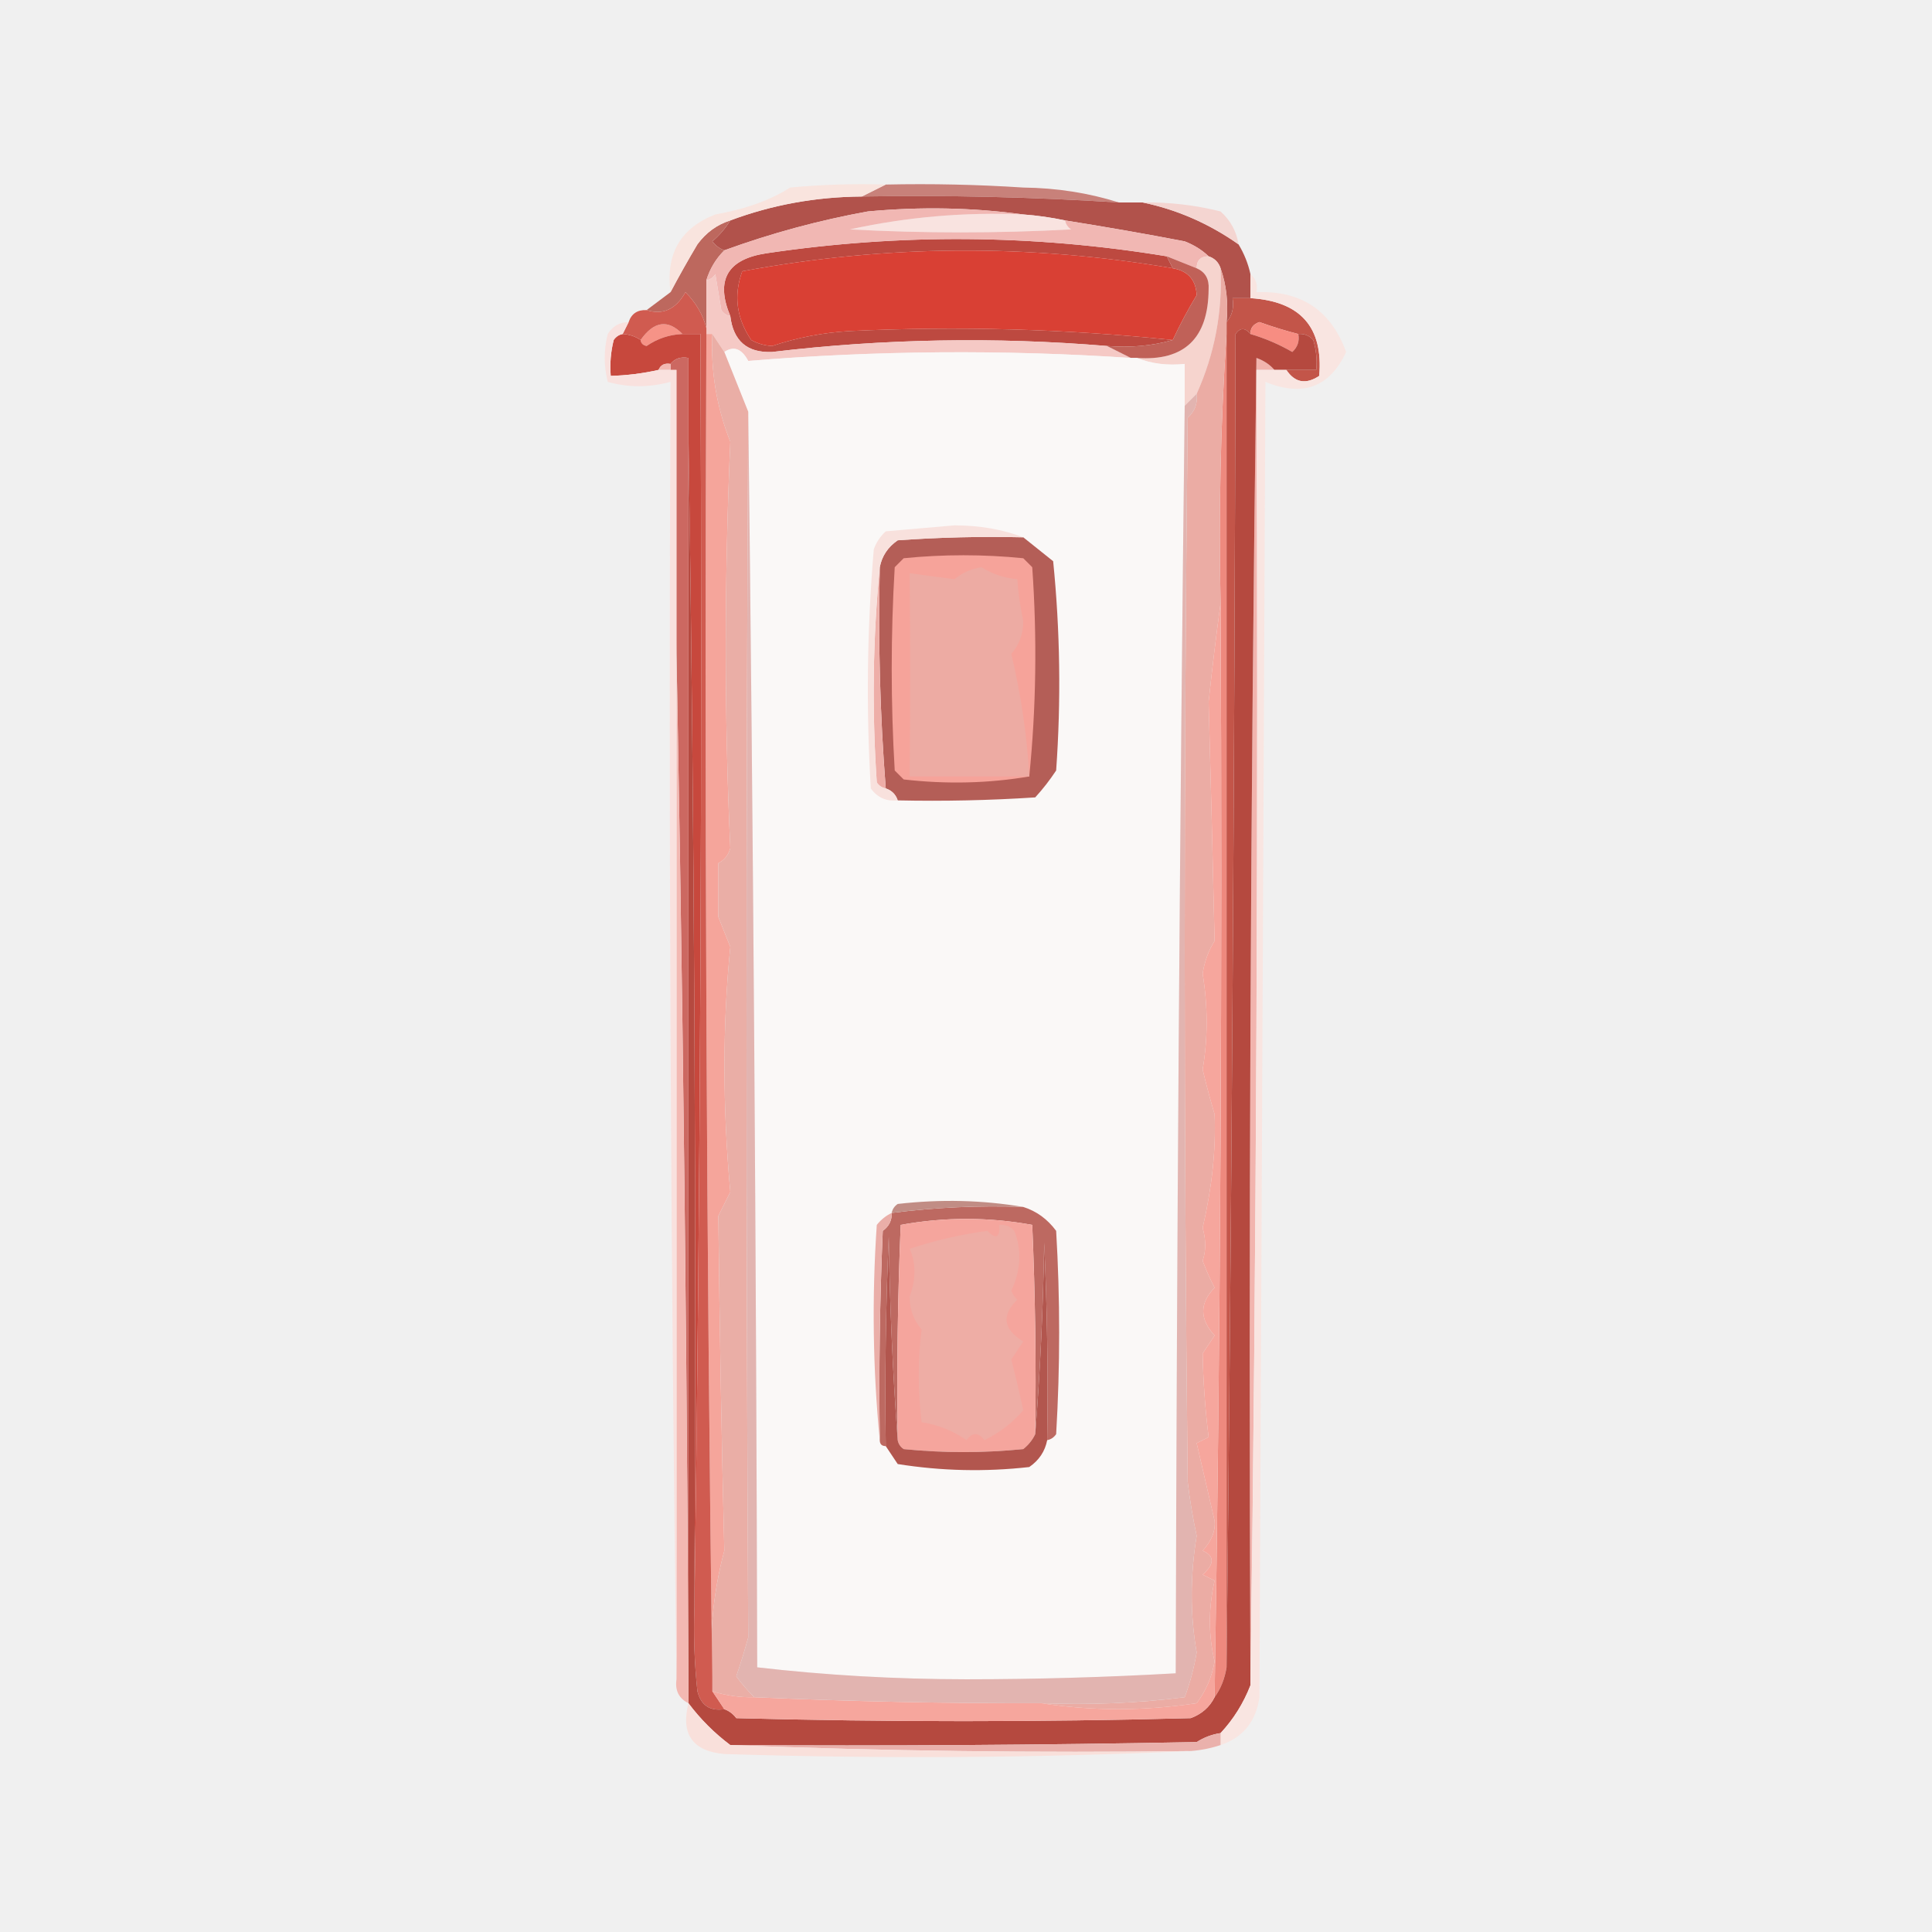
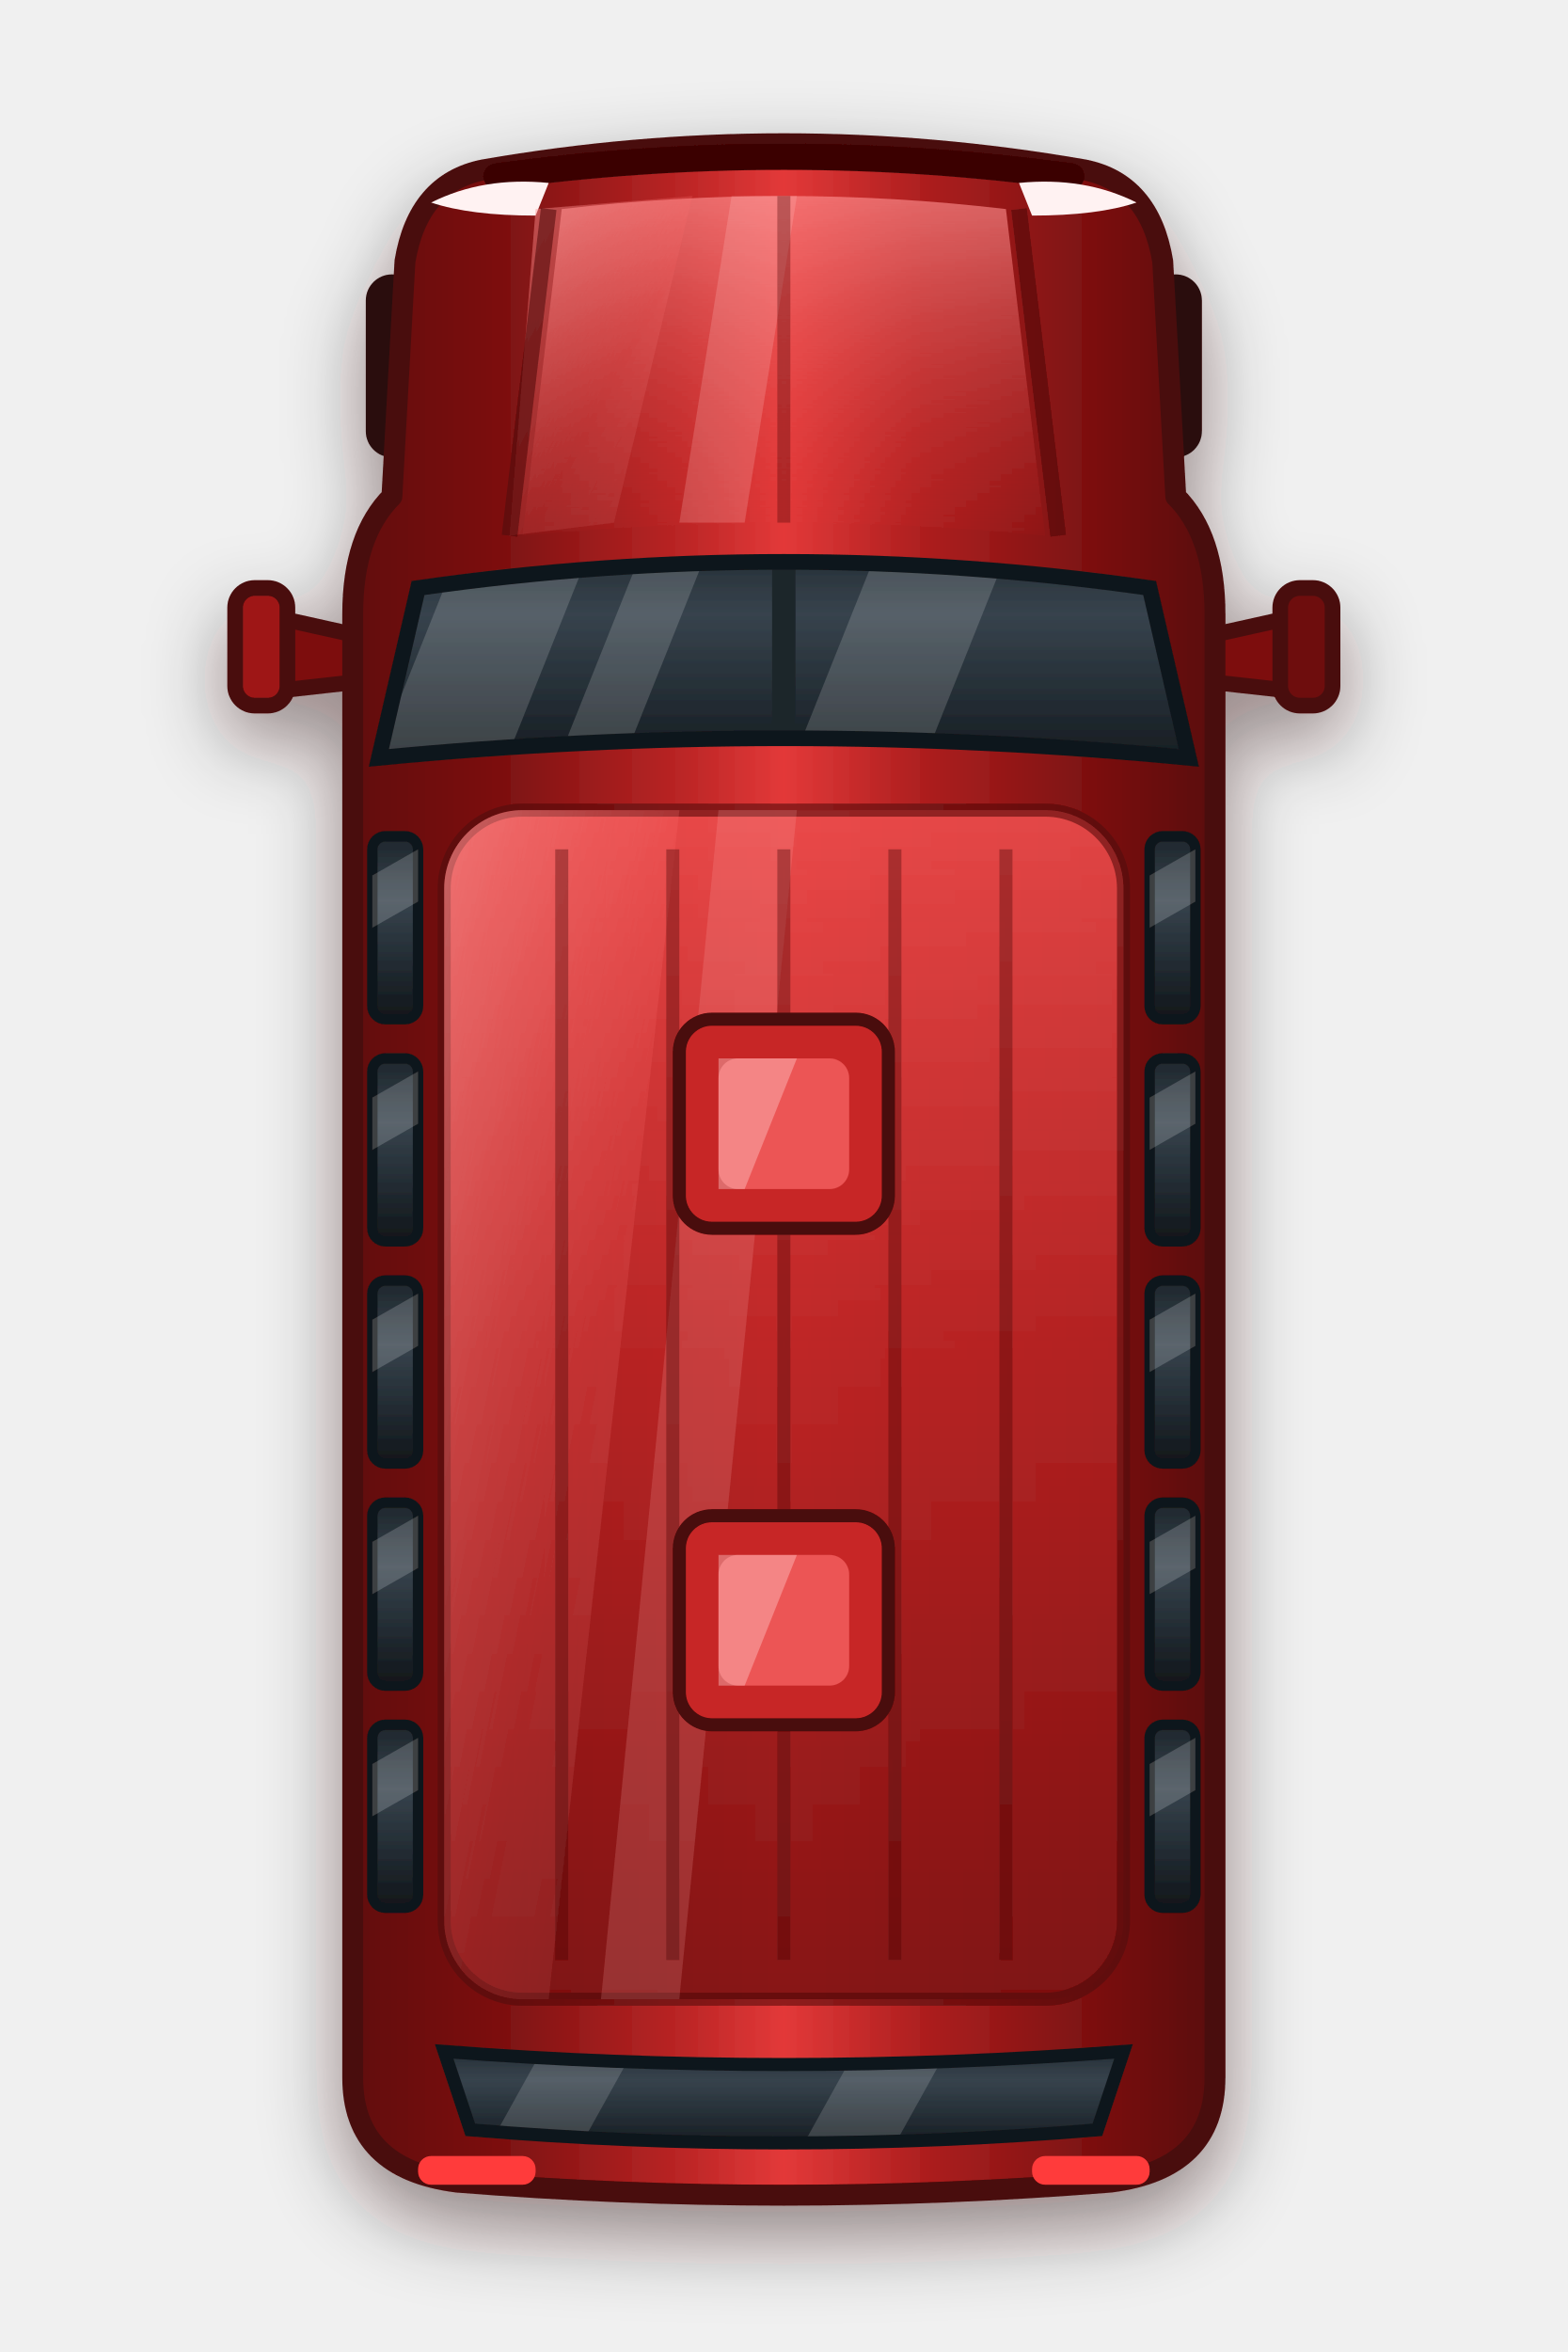
- <svg xmlns="http://www.w3.org/2000/svg" width="96mm" height="96mm" viewBox="0 0 96 96" version="1.1" id="svg1">
-   <defs id="defs1" />
-   <g id="layer1">
-     <g id="g2" style="clip-rule:evenodd;fill-rule:evenodd;image-rendering:optimizeQuality;shape-rendering:geometricPrecision;text-rendering:geometricPrecision" transform="matrix(0.2970886,0,0,0.2970886,-317.0986,-4.049946)">
-       <path style="opacity:1" fill="#c8817a" d="m 1215.5,44.5 c 7.67,-0.166 15.34,3e-4 23,0.5 5.6,0.067 10.93,0.901 16,2.5 -14.31,-0.912 -28.64,-1.245 -43,-1 1.33,-0.667 2.67,-1.333 4,-2 z" id="path2" />
+ <svg xmlns="http://www.w3.org/2000/svg" width="120" height="180" viewBox="0 0 120 180">
+   <defs>
+     <filter id="parkedRedGlow" x="-35%" y="-25%" width="170%" height="155%">
+       <feDropShadow dx="0" dy="0" stdDeviation="6.5" flood-color="#8A0E0E" flood-opacity="0.65" />
+       <feDropShadow dx="0" dy="2.5" stdDeviation="3" flood-color="#290404" flood-opacity="0.45" />
+     </filter>
+     <linearGradient id="bodyGrad" x1="0%" y1="0%" x2="100%" y2="0%">
+       <stop offset="0%" stop-color="#610B0B" />
+       <stop offset="18%" stop-color="#7D1111" />
+       <stop offset="38%" stop-color="#BA2525" />
+       <stop offset="50%" stop-color="#E33939" />
+       <stop offset="65%" stop-color="#B02020" />
+       <stop offset="85%" stop-color="#7D1111" />
+       <stop offset="100%" stop-color="#590909" />
+     </linearGradient>
+     <linearGradient id="roofGrad" x1="0%" y1="0%" x2="0%" y2="100%">
+       <stop offset="0%" stop-color="#EB4B4B" stop-opacity="0.92" />
+       <stop offset="45%" stop-color="#BA2525" stop-opacity="0.88" />
+       <stop offset="100%" stop-color="#7D1111" stop-opacity="0.9" />
+     </linearGradient>
+     <linearGradient id="metallicSheen" x1="0%" y1="0%" x2="100%" y2="100%">
+       <stop offset="0%" stop-color="#FF9E9E" stop-opacity="0.52" />
+       <stop offset="55%" stop-color="#FF6B6B" stop-opacity="0.18" />
+       <stop offset="100%" stop-color="#FFFFFF" stop-opacity="0" />
+     </linearGradient>
+     <linearGradient id="glassGrad" x1="0%" y1="0%" x2="0%" y2="100%">
+       <stop offset="0%" stop-color="#1E262C" />
+       <stop offset="35%" stop-color="#37434D" />
+       <stop offset="70%" stop-color="#222B32" />
+       <stop offset="100%" stop-color="#11161A" />
+     </linearGradient>
+     <linearGradient id="hoodHighlight" x1="0%" y1="0%" x2="0%" y2="100%">
+       <stop offset="0%" stop-color="#FF8F8F" stop-opacity="0.65" />
+       <stop offset="100%" stop-color="#E33939" stop-opacity="0.05" />
+     </linearGradient>
+     <clipPath id="frontGlassClip">
+       <path d="M 32 45 Q 60 41 88 45 L 91 58 Q 60 55 29 58 Z" />
+     </clipPath>
+     <clipPath id="rearGlassClip">
+       <path d="M 34 157 Q 60 159 86 157 L 84 163 Q 60 165 36 163 Z" />
+     </clipPath>
+     <clipPath id="roofClip">
+       <rect x="34" y="62" width="52" height="91" rx="6" />
+     </clipPath>
+   </defs>
+   <g filter="url(#parkedRedGlow)">
+     <g stroke="#4A0707" stroke-width="1.2" fill="#7D1111">
+       <path d="M 29 49 L 20 47 L 20 53 L 29 52 Z" />
+       <rect x="18" y="45" width="4" height="9" rx="1.5" fill="#9E1919" />
+       <path d="M 91 49 L 100 47 L 100 53 L 91 52 Z" />
+       <rect x="98" y="45" width="4" height="9" rx="1.5" fill="#6E0E0E" />
    </g>
-     <g id="g4" style="clip-rule:evenodd;fill-rule:evenodd;image-rendering:optimizeQuality;shape-rendering:geometricPrecision;text-rendering:geometricPrecision" transform="matrix(0.2970886,0,0,0.2970886,-317.0986,-4.049946)">
-       <path style="opacity:1" fill="#b1524b" d="m 1211.5,46.5 c 14.36,-0.245 28.69,0.088 43,1 1.33,0 2.67,0 4,0 5.74,1.2 11.08,3.534 16,7 0.94,1.55 1.61,3.216 2,5 0,1.333 0,2.667 0,4 -1,0 -2,0 -3,0 0.27,1.599 -0.07,2.932 -1,4 0.31,-3.213 -0.02,-6.213 -1,-9 -0.33,-1 -1,-1.667 -2,-2 -1.1,-1.058 -2.43,-1.892 -4,-2.5 -6.66,-1.277 -13.33,-2.444 -20,-3.5 -2.31,-0.493 -4.64,-0.826 -7,-1 -8.49,-1.157 -17.16,-1.324 -26,-0.5 -8.16,1.478 -16.16,3.645 -24,6.5 -0.79,-0.283 -1.46,-0.783 -2,-1.5 1.21,-1.039 2.21,-2.206 3,-3.5 6.98,-2.61 14.31,-3.943 22,-4 z" id="path4" />
+     <rect x="28" y="21" width="4" height="14" rx="2" fill="#2B0707" />
+     <rect x="88" y="21" width="4" height="14" rx="2" fill="#2B0707" />
+     <path d="       M 37 13       Q 60 9 83 13       Q 88 14 89 20       L 90 38       Q 93 41 93 47       L 93 159       Q 93 166 85 167       Q 60 169 35 167       Q 27 166 27 159       L 27 47       Q 27 41 30 38       L 31 20       Q 32 14 37 13       Z" fill="url(#bodyGrad)" stroke="#4A0707" stroke-width="1.6" stroke-linejoin="round" />
+     <path d="M 38 13.5 Q 60 10.5 82 13.5" fill="none" stroke="#3B0505" stroke-width="2" stroke-linecap="round" />
+     <path d="M 33 15.5 Q 37 13.5 42 14 L 41 16.5 Q 36 16.5 33 15.5 Z" fill="#FFF2F2" />
+     <path d="M 87 15.5 Q 83 13.5 78 14 L 79 16.5 Q 84 16.5 87 15.5 Z" fill="#FFF2F2" />
+     <path d="M 43 16 Q 60 14 77 16 L 80 41 Q 60 39 40 41 Z" fill="url(#hoodHighlight)" />
+     <polygon points="41,16 53,15 47,40 39,41" fill="url(#metallicSheen)" />
+     <polygon points="56,15 61,15 57,40 52,40" fill="#FFC4C4" fill-opacity="0.22" />
+     <path d="M 42 16 L 39 41" stroke="#4D0808" stroke-opacity="0.55" stroke-width="1.2" fill="none" />
+     <path d="M 78 16 L 81 41" stroke="#4D0808" stroke-opacity="0.55" stroke-width="1.2" fill="none" />
+     <line x1="60" y1="15" x2="60" y2="40" stroke="#4D0808" stroke-opacity="0.35" stroke-width="1" />
+     <g clip-path="url(#frontGlassClip)">
+       <rect x="28" y="40" width="64" height="20" fill="url(#glassGrad)" />
+       <polygon points="36,40 46,40 38,60 28,60" fill="#FFFFFF" fill-opacity="0.16" />
+       <polygon points="50,40 55,40 47,60 42,60" fill="#FFFFFF" fill-opacity="0.16" />
+       <polygon points="68,40 78,40 70,60 60,60" fill="#FFFFFF" fill-opacity="0.16" />
+       <line x1="60" y1="41" x2="60" y2="58" stroke="#1E262C" stroke-width="1.8" />
    </g>
-     <g id="g5" style="clip-rule:evenodd;fill-rule:evenodd;image-rendering:optimizeQuality;shape-rendering:geometricPrecision;text-rendering:geometricPrecision" transform="matrix(0.2970886,0,0,0.2970886,-317.0986,-4.049946)">
-       <path style="opacity:1" fill="#f4d5d1" d="m 1258.5,47.5 c 4.4,-0.075 8.73,0.425 13,1.5 1.67,1.506 2.67,3.339 3,5.5 -4.92,-3.466 -10.26,-5.8 -16,-7 z" id="path5" />
+     <path d="M 32 45 Q 60 41 88 45 L 91 58 Q 60 55 29 58 Z" fill="none" stroke="#11161A" stroke-width="1.2" />
+     <rect x="34" y="62" width="52" height="91" rx="6" fill="url(#roofGrad)" stroke="#4D0808" stroke-opacity="0.55" stroke-width="1" />
+     <g clip-path="url(#roofClip)">
+       <polygon points="34,62 52,62 42,153 34,153" fill="url(#metallicSheen)" />
+       <polygon points="55,62 61,62 52,153 46,153" fill="#FFB3B3" fill-opacity="0.18" />
    </g>
-     <g id="g7" style="clip-rule:evenodd;fill-rule:evenodd;image-rendering:optimizeQuality;shape-rendering:geometricPrecision;text-rendering:geometricPrecision" transform="matrix(0.2970886,0,0,0.2970886,-317.0986,-4.049946)">
-       <path style="opacity:1" fill="#f9e3e0" d="m 1238.5,49.5 c 2.36,0.174 4.69,0.507 7,1 0.11,0.617 0.44,1.117 1,1.5 -12.33,0.667 -24.67,0.667 -37,0 9.55,-2.086 19.22,-2.92 29,-2.5 z" id="path7" />
+     <g stroke="#4D0808" stroke-opacity="0.38" stroke-width="1">
+       <line x1="43" y1="65" x2="43" y2="150" />
+       <line x1="51.5" y1="65" x2="51.5" y2="150" />
+       <line x1="60" y1="65" x2="60" y2="150" />
+       <line x1="68.5" y1="65" x2="68.5" y2="150" />
+       <line x1="77" y1="65" x2="77" y2="150" />
    </g>
-     <g id="g11" style="clip-rule:evenodd;fill-rule:evenodd;image-rendering:optimizeQuality;shape-rendering:geometricPrecision;text-rendering:geometricPrecision" transform="matrix(0.2970886,0,0,0.2970886,-317.0986,-4.049946)">
-       <path style="opacity:1" fill="#bd685e" d="m 1189.5,50.5 c -0.79,1.294 -1.79,2.461 -3,3.5 0.54,0.717 1.21,1.217 2,1.5 -1.42,1.422 -2.42,3.089 -3,5 0,2.667 0,5.333 0,8 -0.58,-2.243 -1.75,-4.243 -3.5,-6 -1.6,2.864 -3.76,3.864 -6.5,3 1.33,-1 2.67,-2 4,-3 1.4,-2.642 2.9,-5.309 4.5,-8 1.45,-1.964 3.28,-3.297 5.5,-4 z" id="path11" />
+     <rect x="52" y="78" width="16" height="16" rx="2.5" fill="#C72828" stroke="#4A0707" stroke-width="1" />
+     <rect x="55" y="81" width="10" height="10" rx="1.5" fill="#F25C5C" fill-opacity="0.85" />
+     <polygon points="55,81 61,81 57,91 55,91" fill="#FFD1D1" fill-opacity="0.4" />
+     <rect x="52" y="116" width="16" height="16" rx="2.5" fill="#C72828" stroke="#4A0707" stroke-width="1" />
+     <rect x="55" y="119" width="10" height="10" rx="1.5" fill="#F25C5C" fill-opacity="0.85" />
+     <polygon points="55,119 61,119 57,129 55,129" fill="#FFD1D1" fill-opacity="0.4" />
+     <g fill="url(#glassGrad)" stroke="#11161A" stroke-width="0.8">
+       <rect x="28.5" y="64" width="3.5" height="14" rx="1" />
+       <rect x="28.5" y="81" width="3.5" height="14" rx="1" />
+       <rect x="28.5" y="98" width="3.5" height="14" rx="1" />
+       <rect x="28.5" y="115" width="3.5" height="14" rx="1" />
+       <rect x="28.5" y="132" width="3.5" height="14" rx="1" />
    </g>
-     <g id="g12" style="clip-rule:evenodd;fill-rule:evenodd;image-rendering:optimizeQuality;shape-rendering:geometricPrecision;text-rendering:geometricPrecision" transform="matrix(0.2970886,0,0,0.2970886,-317.0986,-4.049946)">
-       <path style="opacity:1" fill="#bd4940" d="m 1262.5,56.5 c 0.33,0.667 0.67,1.333 1,2 -24.06,-4.107 -48.06,-3.941 -72,0.5 -1.47,4.034 -0.97,7.867 1.5,11.5 1.06,0.597 2.23,0.93 3.5,1 4.22,-1.411 8.55,-2.244 13,-2.5 18.05,-0.859 36.05,-0.359 54,1.5 -3.46,0.982 -7.13,1.315 -11,1 -18.7,-1.555 -37.37,-1.221 -56,1 -4.16,0.171 -6.5,-1.829 -7,-6 -2.51,-6.005 -0.51,-9.505 6,-10.5 22.4,-3.337 44.73,-3.171 67,0.5 z" id="path12" />
+     <g fill="#FFFFFF" fill-opacity="0.18">
+       <polygon points="28.5,67 32,65 32,69 28.5,71" />
+       <polygon points="28.5,84 32,82 32,86 28.5,88" />
+       <polygon points="28.5,101 32,99 32,103 28.5,105" />
+       <polygon points="28.5,118 32,116 32,120 28.5,122" />
+       <polygon points="28.5,135 32,133 32,137 28.5,139" />
    </g>
-     <g id="g13" style="clip-rule:evenodd;fill-rule:evenodd;image-rendering:optimizeQuality;shape-rendering:geometricPrecision;text-rendering:geometricPrecision" transform="matrix(0.2970886,0,0,0.2970886,-317.0986,-4.049946)">
-       <path style="opacity:1" fill="#d94034" d="m 1263.5,58.5 c 2.55,0.437 3.88,1.937 4,4.5 -1.47,2.434 -2.8,4.934 -4,7.5 -17.95,-1.859 -35.95,-2.359 -54,-1.5 -4.45,0.256 -8.78,1.089 -13,2.5 -1.27,-0.07 -2.44,-0.403 -3.5,-1 -2.47,-3.633 -2.97,-7.466 -1.5,-11.5 23.94,-4.441 47.94,-4.607 72,-0.5 z" id="path13" />
+     <g fill="url(#glassGrad)" stroke="#11161A" stroke-width="0.8">
+       <rect x="88" y="64" width="3.5" height="14" rx="1" />
+       <rect x="88" y="81" width="3.5" height="14" rx="1" />
+       <rect x="88" y="98" width="3.5" height="14" rx="1" />
+       <rect x="88" y="115" width="3.5" height="14" rx="1" />
+       <rect x="88" y="132" width="3.5" height="14" rx="1" />
    </g>
-     <g id="g16" style="clip-rule:evenodd;fill-rule:evenodd;image-rendering:optimizeQuality;shape-rendering:geometricPrecision;text-rendering:geometricPrecision" transform="matrix(0.2970886,0,0,0.2970886,-317.0986,-4.049946)">
-       <path style="opacity:1" fill="#f9e4de" d="m 1215.5,44.5 c -1.33,0.667 -2.67,1.333 -4,2 -7.69,0.057 -15.02,1.391 -22,4 -2.22,0.703 -4.05,2.036 -5.5,4 -1.6,2.692 -3.1,5.358 -4.5,8 -0.84,-6.388 1.66,-10.722 7.5,-13 5.1,-0.909 9.27,-2.409 12.5,-4.5 5.32,-0.499 10.66,-0.666 16,-0.5 z" id="path16" />
+     <g fill="#FFFFFF" fill-opacity="0.18">
+       <polygon points="88,67 91.5,65 91.5,69 88,71" />
+       <polygon points="88,84 91.5,82 91.5,86 88,88" />
+       <polygon points="88,101 91.5,99 91.5,103 88,105" />
+       <polygon points="88,118 91.5,116 91.5,120 88,122" />
+       <polygon points="88,135 91.5,133 91.5,137 88,139" />
    </g>
-     <g id="g17" style="clip-rule:evenodd;fill-rule:evenodd;image-rendering:optimizeQuality;shape-rendering:geometricPrecision;text-rendering:geometricPrecision" transform="matrix(0.2970886,0,0,0.2970886,-317.0986,-4.049946)">
-       <path style="opacity:1" fill="#f1b7b3" d="m 1238.5,49.5 c -9.78,-0.42 -19.45,0.414 -29,2.5 12.33,0.667 24.67,0.667 37,0 -0.56,-0.383 -0.89,-0.883 -1,-1.5 6.67,1.056 13.34,2.223 20,3.5 1.57,0.608 2.9,1.442 4,2.5 -1.33,0 -2,0.667 -2,2 -1.67,-0.667 -3.33,-1.333 -5,-2 -22.27,-3.671 -44.6,-3.837 -67,-0.5 -6.51,0.995 -8.51,4.495 -6,10.5 -0.62,-0.111 -1.12,-0.444 -1.5,-1 -0.33,-2 -0.67,-4 -1,-6 -0.38,0.556 -0.88,0.889 -1.5,1 0.58,-1.911 1.58,-3.578 3,-5 7.84,-2.855 15.84,-5.022 24,-6.5 8.84,-0.824 17.51,-0.657 26,0.5 z" id="path17" />
+     <g clip-path="url(#rearGlassClip)">
+       <rect x="33" y="156" width="54" height="9" fill="url(#glassGrad)" />
+       <polygon points="42,156 49,156 44,165 37,165" fill="#FFFFFF" fill-opacity="0.15" />
+       <polygon points="66,156 73,156 68,165 61,165" fill="#FFFFFF" fill-opacity="0.15" />
    </g>
-     <g id="g23" style="clip-rule:evenodd;fill-rule:evenodd;image-rendering:optimizeQuality;shape-rendering:geometricPrecision;text-rendering:geometricPrecision" transform="matrix(0.2970886,0,0,0.2970886,-317.0986,-4.049946)">
-       <path style="opacity:1" fill="#f5c9c5" d="m 1189.5,66.5 c 0.5,4.171 2.84,6.171 7,6 18.63,-2.221 37.3,-2.555 56,-1 1.33,0.667 2.67,1.333 4,2 -21.38,-1.421 -42.72,-1.254 -64,0.5 -1.1,-2.059 -2.43,-2.559 -4,-1.5 -0.67,-1 -1.33,-2 -2,-3 -0.33,0 -0.67,0 -1,0 0,-0.333 0,-0.667 0,-1 0,-2.667 0,-5.333 0,-8 0.62,-0.111 1.12,-0.444 1.5,-1 0.33,2 0.67,4 1,6 0.38,0.556 0.88,0.889 1.5,1 z" id="path23" />
-     </g>
-     <g id="g26" style="clip-rule:evenodd;fill-rule:evenodd;image-rendering:optimizeQuality;shape-rendering:geometricPrecision;text-rendering:geometricPrecision" transform="matrix(0.2970886,0,0,0.2970886,-317.0986,-4.049946)">
-       <path style="opacity:1" fill="#f69387" d="m 1181.5,69.5 c -2.18,0.086 -4.18,0.753 -6,2 -0.61,-0.124 -0.94,-0.457 -1,-1 2.23,-3.165 4.57,-3.498 7,-1 z" id="path26" />
-     </g>
-     <g id="g28" style="clip-rule:evenodd;fill-rule:evenodd;image-rendering:optimizeQuality;shape-rendering:geometricPrecision;text-rendering:geometricPrecision" transform="matrix(0.2970886,0,0,0.2970886,-317.0986,-4.049946)">
-       <path style="opacity:1" fill="#f6d4ce" d="m 1269.5,56.5 c 1,0.333 1.67,1 2,2 0.33,7.325 -1,14.325 -4,21 -0.67,0.667 -1.33,1.333 -2,2 0,-2.333 0,-4.667 0,-7 -2.89,0.306 -5.55,-0.027 -8,-1 7.95,0.553 11.95,-3.28 12,-11.5 0.11,-1.699 -0.55,-2.866 -2,-3.5 0,-1.333 0.67,-2 2,-2 z" id="path28" />
-     </g>
-     <g id="g30" style="clip-rule:evenodd;fill-rule:evenodd;image-rendering:optimizeQuality;shape-rendering:geometricPrecision;text-rendering:geometricPrecision" transform="matrix(0.2970886,0,0,0.2970886,-317.0986,-4.049946)">
-       <path style="opacity:1" fill="#c06158" d="m 1262.5,56.5 c 1.67,0.667 3.33,1.333 5,2 1.45,0.634 2.11,1.801 2,3.5 -0.05,8.22 -4.05,12.053 -12,11.5 -0.33,0 -0.67,0 -1,0 -1.33,-0.667 -2.67,-1.333 -4,-2 3.87,0.315 7.54,-0.018 11,-1 1.2,-2.566 2.53,-5.066 4,-7.5 -0.12,-2.563 -1.45,-4.063 -4,-4.5 -0.33,-0.667 -0.67,-1.333 -1,-2 z" id="path30" />
-     </g>
-     <g id="g32" style="clip-rule:evenodd;fill-rule:evenodd;image-rendering:optimizeQuality;shape-rendering:geometricPrecision;text-rendering:geometricPrecision" transform="matrix(0.2970886,0,0,0.2970886,-317.0986,-4.049946)">
-       <path style="opacity:1" fill="#faf8f7" d="m 1256.5,73.5 c 0.33,0 0.67,0 1,0 2.45,0.973 5.11,1.306 8,1 0,2.333 0,4.667 0,7 -0.83,70.596 -1.33,141.263 -1.5,212 -11.59,0.662 -23.26,0.995 -35,1 -11.89,-0.011 -23.56,-0.678 -35,-2 -0.17,-70.168 -0.67,-140.168 -1.5,-210 -1.33,-3.329 -2.66,-6.662 -4,-10 1.57,-1.059 2.9,-0.559 4,1.5 21.28,-1.754 42.62,-1.921 64,-0.5 z" id="path32" />
-     </g>
-     <g id="g57" style="clip-rule:evenodd;fill-rule:evenodd;image-rendering:optimizeQuality;shape-rendering:geometricPrecision;text-rendering:geometricPrecision" transform="matrix(0.2970886,0,0,0.2970886,-317.0986,-4.049946)">
-       <path style="opacity:1" fill="#f5a59b" d="m 1185.5,69.5 c 0.33,0 0.67,0 1,0 -0.29,6.223 0.71,12.223 3,18 -1.01,23.388 -1.01,46.054 0,68 -0.32,1.147 -0.98,1.981 -2,2.5 0,3 0,6 0,9 0.67,1.667 1.33,3.333 2,5 -1.3,13.03 -1.3,26.697 0,41 -0.67,1.333 -1.33,2.667 -2,4 0.21,18.94 0.54,37.607 1,56 -1.94,7.222 -2.61,14.722 -2,22.5 -1,-75.165 -1.33,-150.498 -1,-226 z" id="path57" />
-     </g>
-     <g id="g78" style="clip-rule:evenodd;fill-rule:evenodd;image-rendering:optimizeQuality;shape-rendering:geometricPrecision;text-rendering:geometricPrecision" transform="matrix(0.2970886,0,0,0.2970886,-317.0986,-4.049946)">
-       <path style="opacity:1" fill="#c7483d" d="m 1171.5,69.5 c 1.11,0.057 2.11,0.39 3,1 0.06,0.543 0.39,0.876 1,1 1.82,-1.247 3.82,-1.914 6,-2 1,0 2,0 3,0 0.33,71.169 0,142.169 -1,213 0.33,-65.502 0,-130.835 -1,-196 0,-4.333 0,-8.667 0,-13 -1.29,-0.237 -2.29,0.096 -3,1 -0.99,-0.172 -1.66,0.162 -2,1 -2.63,0.592 -5.29,0.925 -8,1 -0.16,-2.027 0,-4.027 0.5,-6 0.38,-0.556 0.88,-0.889 1.5,-1 z" id="path78" />
-     </g>
-     <g id="g114" style="clip-rule:evenodd;fill-rule:evenodd;image-rendering:optimizeQuality;shape-rendering:geometricPrecision;text-rendering:geometricPrecision" transform="matrix(0.2970886,0,0,0.2970886,-317.0986,-4.049946)">
-       <path style="opacity:1" fill="#ee897e" d="m 1272.5,69.5 c 0,74.333 0,148.667 0,223 -0.3,1.903 -0.96,3.57 -2,5 0.98,-60.977 1.32,-121.977 1,-183 -0.33,-15.176 0,-30.176 1,-45 z" id="path114" />
-     </g>
-     <g id="g119" style="clip-rule:evenodd;fill-rule:evenodd;image-rendering:optimizeQuality;shape-rendering:geometricPrecision;text-rendering:geometricPrecision" transform="matrix(0.2970886,0,0,0.2970886,-317.0986,-4.049946)">
-       <path style="opacity:1" fill="#f2b4ae" d="m 1280.5,75.5 c -1,0 -2,0 -3,0 0.33,73.502 0,146.835 -1,220 -0.33,-74.003 0,-148.003 1,-222 1.24,0.442 2.24,1.109 3,2 z" id="path119" />
-     </g>
-     <g id="g139" style="clip-rule:evenodd;fill-rule:evenodd;image-rendering:optimizeQuality;shape-rendering:geometricPrecision;text-rendering:geometricPrecision" transform="matrix(0.2970886,0,0,0.2970886,-317.0986,-4.049946)">
-       <path style="opacity:1" fill="#eaaea6" d="m 1186.5,69.5 c 0.67,1 1.33,2 2,3 1.34,3.338 2.67,6.671 4,10 -0.38,68.651 -0.38,136.984 0,205 -0.61,2.209 -1.27,4.376 -2,6.5 0.84,1.155 1.84,2.322 3,3.5 -2.4,0.052 -4.74,-0.281 -7,-1 0,-0.333 0,-0.667 0,-1 -0.61,-7.778 0.06,-15.278 2,-22.5 -0.46,-18.393 -0.79,-37.06 -1,-56 0.67,-1.333 1.33,-2.667 2,-4 -1.3,-14.303 -1.3,-27.97 0,-41 -0.67,-1.667 -1.33,-3.333 -2,-5 0,-3 0,-6 0,-9 1.02,-0.519 1.68,-1.353 2,-2.5 -1.01,-21.946 -1.01,-44.612 0,-68 -2.29,-5.777 -3.29,-11.777 -3,-18 z" id="path139" />
-     </g>
-     <g id="g145" style="clip-rule:evenodd;fill-rule:evenodd;image-rendering:optimizeQuality;shape-rendering:geometricPrecision;text-rendering:geometricPrecision" transform="matrix(0.2970886,0,0,0.2970886,-317.0986,-4.049946)">
-       <path style="opacity:1" fill="#c35549" d="m 1276.5,63.5 c 8.36,0.522 12.2,4.855 11.5,13 -2.23,1.48 -4.07,1.147 -5.5,-1 1.67,0 3.33,0 5,0 0.16,-1.699 -0.01,-3.366 -0.5,-5 -0.67,-0.752 -1.5,-1.086 -2.5,-1 -2.18,-0.559 -4.35,-1.226 -6.5,-2 -1.03,0.336 -1.53,1.003 -1.5,2 -0.9,-1.098 -1.73,-1.098 -2.5,0 -0.17,74.501 -0.67,148.834 -1.5,223 0,-74.333 0,-148.667 0,-223 0,-0.667 0,-1.333 0,-2 0.93,-1.068 1.27,-2.401 1,-4 1,0 2,0 3,0 z" id="path145" />
-     </g>
-     <g id="g146" style="clip-rule:evenodd;fill-rule:evenodd;image-rendering:optimizeQuality;shape-rendering:geometricPrecision;text-rendering:geometricPrecision" transform="matrix(0.2970886,0,0,0.2970886,-317.0986,-4.049946)">
-       <path style="opacity:1" fill="#f78d82" d="m 1284.5,69.5 c 0.22,1.175 -0.11,2.175 -1,3 -2.24,-1.288 -4.57,-2.288 -7,-3 -0.03,-0.997 0.47,-1.664 1.5,-2 2.15,0.774 4.32,1.441 6.5,2 z" id="path146" />
-     </g>
-     <g id="g163" style="clip-rule:evenodd;fill-rule:evenodd;image-rendering:optimizeQuality;shape-rendering:geometricPrecision;text-rendering:geometricPrecision" transform="matrix(0.2970886,0,0,0.2970886,-317.0986,-4.049946)">
-       <path style="opacity:1" fill="#d05b50" d="m 1185.5,68.5 c 0,0.333 0,0.667 0,1 -0.33,75.502 0,150.835 1,226 0,0.333 0,0.667 0,1 0.67,1 1.33,2 2,3 -2.41,0.363 -3.91,-0.637 -4.5,-3 -0.5,-4.655 -0.67,-9.321 -0.5,-14 1,-70.831 1.33,-141.831 1,-213 -1,0 -2,0 -3,0 -2.43,-2.498 -4.77,-2.165 -7,1 -0.89,-0.61 -1.89,-0.943 -3,-1 0.33,-0.667 0.67,-1.333 1,-2 0.47,-1.406 1.47,-2.073 3,-2 2.74,0.864 4.9,-0.136 6.5,-3 1.75,1.757 2.92,3.757 3.5,6 z" id="path163" />
-     </g>
-     <g id="g166" style="clip-rule:evenodd;fill-rule:evenodd;image-rendering:optimizeQuality;shape-rendering:geometricPrecision;text-rendering:geometricPrecision" transform="matrix(0.2970886,0,0,0.2970886,-317.0986,-4.049946)">
-       <path style="opacity:1" fill="#b5493f" d="m 1276.5,69.5 c 2.43,0.712 4.76,1.712 7,3 0.89,-0.825 1.22,-1.825 1,-3 1,-0.086 1.83,0.248 2.5,1 0.49,1.634 0.66,3.301 0.5,5 -1.67,0 -3.33,0 -5,0 -0.67,0 -1.33,0 -2,0 -0.76,-0.891 -1.76,-1.558 -3,-2 -1,73.997 -1.33,147.997 -1,222 -1.17,3.003 -2.83,5.67 -5,8 -1.42,0.209 -2.76,0.709 -4,1.5 -26,0.5 -52,0.667 -78,0.5 -2.67,-2 -5,-4.333 -7,-7 0,-0.667 0,-1.333 0,-2 0,-70 0,-140 0,-210 1,65.165 1.33,130.498 1,196 -0.17,4.679 0,9.345 0.5,14 0.59,2.363 2.09,3.363 4.5,3 0.79,0.283 1.46,0.783 2,1.5 25.33,0.667 50.67,0.667 76,0 1.82,-0.66 3.16,-1.827 4,-3.5 1.04,-1.43 1.7,-3.097 2,-5 0.83,-74.166 1.33,-148.499 1.5,-223 0.77,-1.098 1.6,-1.098 2.5,0 z" id="path166" />
-     </g>
-     <g id="g173" style="clip-rule:evenodd;fill-rule:evenodd;image-rendering:optimizeQuality;shape-rendering:geometricPrecision;text-rendering:geometricPrecision" transform="matrix(0.2970886,0,0,0.2970886,-317.0986,-4.049946)">
-       <path style="opacity:1" fill="#cc6861" d="m 1179.5,74.5 c 0.71,-0.904 1.71,-1.237 3,-1 0,4.333 0,8.667 0,13 0,70 0,140 0,210 -0.33,-74.172 -1.33,-148.172 -3,-222 z" id="path173" />
-     </g>
-     <g id="g176" style="clip-rule:evenodd;fill-rule:evenodd;image-rendering:optimizeQuality;shape-rendering:geometricPrecision;text-rendering:geometricPrecision" transform="matrix(0.2970886,0,0,0.2970886,-317.0986,-4.049946)">
-       <path style="opacity:1" fill="#ebaca4" d="m 1271.5,58.5 c 0.98,2.787 1.31,5.787 1,9 0,0.667 0,1.333 0,2 -1,14.824 -1.33,29.824 -1,45 -0.73,5.355 -1.4,10.855 -2,16.5 0.36,13.063 0.69,26.396 1,40 -1.05,1.68 -1.71,3.514 -2,5.5 0.89,5.455 0.89,10.788 0,16 0.59,2.522 1.26,5.022 2,7.5 0.24,5.858 -0.43,12.191 -2,19 0.57,2.006 0.57,3.84 0,5.5 0.57,1.559 1.24,3.059 2,4.5 -2.53,2.587 -2.53,5.253 0,8 -0.67,1 -1.33,2 -2,3 0.09,4.655 0.42,9.322 1,14 -0.67,0.333 -1.33,0.667 -2,1 1,4.333 2,8.667 3,13 0.18,1.66 -0.49,3.326 -2,5 2.01,0.875 2.01,2.209 0,4 0.67,0.333 1.33,0.667 2,1 -1.05,4.629 -1.05,9.129 0,13.5 -0.44,2.592 -1.44,4.925 -3,7 -8.82,1.321 -17.49,1.321 -26,0 8.03,0.331 16.03,-0.002 24,-1 0.9,-2.432 1.57,-4.932 2,-7.5 -1.1,-6.291 -1.1,-12.791 0,-19.5 -0.64,-2.975 -1.14,-5.975 -1.5,-9 -0.67,-59.333 -0.67,-118.667 0,-178 1.19,-1.063 1.69,-2.397 1.5,-4 3,-6.675 4.33,-13.675 4,-21 z" id="path176" />
-     </g>
-     <g id="g178" style="clip-rule:evenodd;fill-rule:evenodd;image-rendering:optimizeQuality;shape-rendering:geometricPrecision;text-rendering:geometricPrecision" transform="matrix(0.2970886,0,0,0.2970886,-317.0986,-4.049946)">
-       <path style="opacity:1" fill="#f3b8b2" d="m 1177.5,75.5 c 0.34,-0.838 1.01,-1.172 2,-1 1.67,73.828 2.67,147.828 3,222 0,0.667 0,1.333 0,2 -1.6,-0.787 -2.27,-2.12 -2,-4 0,-73 0,-146 0,-219 -1,0 -2,0 -3,0 z" id="path178" />
-     </g>
-     <g id="g204" style="clip-rule:evenodd;fill-rule:evenodd;image-rendering:optimizeQuality;shape-rendering:geometricPrecision;text-rendering:geometricPrecision" transform="matrix(0.2970886,0,0,0.2970886,-317.0986,-4.049946)">
-       <path style="opacity:1" fill="#f9e1de" d="m 1172.5,67.5 c -0.33,0.667 -0.67,1.333 -1,2 -0.62,0.111 -1.12,0.444 -1.5,1 -0.5,1.973 -0.66,3.973 -0.5,6 2.71,-0.075 5.37,-0.408 8,-1 1,0 2,0 3,0 0,73 0,146 0,219 -1,-72.165 -1.33,-144.498 -1,-217 -3.56,0.966 -7.06,0.966 -10.5,0 -0.67,-2.667 -0.67,-5.333 0,-8 0.82,-1.323 1.98,-1.989 3.5,-2 z" id="path204" />
-     </g>
-     <g id="g212" style="clip-rule:evenodd;fill-rule:evenodd;image-rendering:optimizeQuality;shape-rendering:geometricPrecision;text-rendering:geometricPrecision" transform="matrix(0.2970886,0,0,0.2970886,-317.0986,-4.049946)">
-       <path style="opacity:1" fill="#f9e5e1" d="m 1276.5,59.5 c 0.9,0.709 1.24,1.709 1,3 7.47,-0.297 12.47,3.036 15,10 -2.75,5.908 -7.25,7.575 -13.5,5 -0.33,73.333 -0.67,146.667 -1,220 -0.58,4.066 -2.74,6.733 -6.5,8 0,-0.667 0,-1.333 0,-2 2.17,-2.33 3.83,-4.997 5,-8 1,-73.165 1.33,-146.498 1,-220 1,0 2,0 3,0 0.67,0 1.33,0 2,0 1.43,2.147 3.27,2.48 5.5,1 0.7,-8.145 -3.14,-12.478 -11.5,-13 0,-1.333 0,-2.667 0,-4 z" id="path212" />
-     </g>
-     <g id="g227" style="clip-rule:evenodd;fill-rule:evenodd;image-rendering:optimizeQuality;shape-rendering:geometricPrecision;text-rendering:geometricPrecision" transform="matrix(0.2970886,0,0,0.2970886,-317.0986,-4.049946)">
-       <path style="opacity:1" fill="#f6a69d" d="m 1271.5,114.5 c 0.32,61.023 -0.02,122.023 -1,183 -0.84,1.673 -2.18,2.84 -4,3.5 -25.33,0.667 -50.67,0.667 -76,0 -0.54,-0.717 -1.21,-1.217 -2,-1.5 -0.67,-1 -1.33,-2 -2,-3 2.26,0.719 4.6,1.052 7,1 16.16,0.706 32.16,1.039 48,1 8.51,1.321 17.18,1.321 26,0 1.56,-2.075 2.56,-4.408 3,-7 -1.05,-4.371 -1.05,-8.871 0,-13.5 -0.67,-0.333 -1.33,-0.667 -2,-1 2.01,-1.791 2.01,-3.125 0,-4 1.51,-1.674 2.18,-3.34 2,-5 -1,-4.333 -2,-8.667 -3,-13 0.67,-0.333 1.33,-0.667 2,-1 -0.58,-4.678 -0.91,-9.345 -1,-14 0.67,-1 1.33,-2 2,-3 -2.53,-2.747 -2.53,-5.413 0,-8 -0.76,-1.441 -1.43,-2.941 -2,-4.5 0.57,-1.66 0.57,-3.494 0,-5.5 1.57,-6.809 2.24,-13.142 2,-19 -0.74,-2.478 -1.41,-4.978 -2,-7.5 0.89,-5.212 0.89,-10.545 0,-16 0.29,-1.986 0.95,-3.82 2,-5.5 -0.31,-13.604 -0.64,-26.937 -1,-40 0.6,-5.645 1.27,-11.145 2,-16.5 z" id="path227" />
-     </g>
-     <g id="g289" style="clip-rule:evenodd;fill-rule:evenodd;image-rendering:optimizeQuality;shape-rendering:geometricPrecision;text-rendering:geometricPrecision" transform="matrix(0.2970886,0,0,0.2970886,-317.0986,-4.049946)">
-       <path style="opacity:1" fill="#e2b4b0" d="m 1267.5,79.5 c 0.19,1.603 -0.31,2.937 -1.5,4 -0.67,59.333 -0.67,118.667 0,178 0.36,3.025 0.86,6.025 1.5,9 -1.1,6.709 -1.1,13.209 0,19.5 -0.43,2.568 -1.1,5.068 -2,7.5 -7.97,0.998 -15.97,1.331 -24,1 -15.84,0.039 -31.84,-0.294 -48,-1 -1.16,-1.178 -2.16,-2.345 -3,-3.5 0.73,-2.124 1.39,-4.291 2,-6.5 -0.38,-68.016 -0.38,-136.349 0,-205 0.83,69.832 1.33,139.832 1.5,210 11.44,1.322 23.11,1.989 35,2 11.74,-0.005 23.41,-0.338 35,-1 0.17,-70.737 0.67,-141.404 1.5,-212 0.67,-0.667 1.33,-1.333 2,-2 z" id="path289" />
-     </g>
-     <g id="g290" style="clip-rule:evenodd;fill-rule:evenodd;image-rendering:optimizeQuality;shape-rendering:geometricPrecision;text-rendering:geometricPrecision" transform="matrix(0.2970886,0,0,0.2970886,-317.0986,-4.049946)">
-       <path style="opacity:1" fill="#bd6961" d="m 1238.5,215.5 c 2.22,0.703 4.05,2.036 5.5,4 0.67,11.333 0.67,22.667 0,34 -0.38,0.556 -0.88,0.889 -1.5,1 0.17,-11.005 0,-22.005 -0.5,-33 -0.17,10.841 -0.67,21.508 -1.5,32 0.17,-11.671 0,-23.338 -0.5,-35 -7.33,-1.333 -14.67,-1.333 -22,0 -0.5,11.995 -0.67,23.995 -0.5,36 -0.83,-11.159 -1.33,-22.493 -1.5,-34 -0.5,11.662 -0.67,23.329 -0.5,35 -0.67,0 -1,-0.333 -1,-1 -0.17,-11.671 0,-23.338 0.5,-35 1.04,-0.744 1.54,-1.744 1.5,-3 7.28,-0.93 14.61,-1.264 22,-1 z" id="path290" />
-     </g>
-     <g id="g291" style="clip-rule:evenodd;fill-rule:evenodd;image-rendering:optimizeQuality;shape-rendering:geometricPrecision;text-rendering:geometricPrecision" transform="matrix(0.2970886,0,0,0.2970886,-317.0986,-4.049946)">
-       <path style="opacity:1" fill="#f5a59d" d="m 1240.5,253.5 c -0.45,0.958 -1.12,1.792 -2,2.5 -6.67,0.667 -13.33,0.667 -20,0 -0.56,-0.383 -0.89,-0.883 -1,-1.5 -0.17,-12.005 0,-24.005 0.5,-36 7.33,-1.333 14.67,-1.333 22,0 0.5,11.662 0.67,23.329 0.5,35 z" id="path291" />
-     </g>
-     <g id="g292" style="clip-rule:evenodd;fill-rule:evenodd;image-rendering:optimizeQuality;shape-rendering:geometricPrecision;text-rendering:geometricPrecision" transform="matrix(0.2970886,0,0,0.2970886,-317.0986,-4.049946)">
-       <path style="opacity:1" fill="#eaaea8" d="m 1216.5,216.5 c 0.04,1.256 -0.46,2.256 -1.5,3 -0.5,11.662 -0.67,23.329 -0.5,35 -1.16,-11.826 -1.33,-23.826 -0.5,-36 0.71,-0.881 1.54,-1.547 2.5,-2 z" id="path292" />
-     </g>
-     <g id="g293" style="clip-rule:evenodd;fill-rule:evenodd;image-rendering:optimizeQuality;shape-rendering:geometricPrecision;text-rendering:geometricPrecision" transform="matrix(0.2970886,0,0,0.2970886,-317.0986,-4.049946)">
-       <path style="opacity:1" fill="#b2564e" d="m 1217.5,254.5 c 0.11,0.617 0.44,1.117 1,1.5 6.67,0.667 13.33,0.667 20,0 0.88,-0.708 1.55,-1.542 2,-2.5 0.83,-10.492 1.33,-21.159 1.5,-32 0.5,10.995 0.67,21.995 0.5,33 -0.36,1.871 -1.36,3.371 -3,4.5 -7.36,0.831 -14.69,0.665 -22,-0.5 -0.69,-1.018 -1.36,-2.018 -2,-3 -0.17,-11.671 0,-23.338 0.5,-35 0.17,11.507 0.67,22.841 1.5,34 z" id="path293" />
-     </g>
-     <g id="g294" style="clip-rule:evenodd;fill-rule:evenodd;image-rendering:optimizeQuality;shape-rendering:geometricPrecision;text-rendering:geometricPrecision" transform="matrix(0.2970886,0,0,0.2970886,-317.0986,-4.049946)">
-       <path style="opacity:1" fill="#eeada5" d="m 1234.5,218.5 c 1,-0.086 1.83,0.248 2.5,1 1.28,3.231 1.11,6.565 -0.5,10 0.21,0.586 0.54,1.086 1,1.5 -2.69,2.632 -2.36,4.966 1,7 -0.67,1 -1.33,2 -2,3 0.71,2.796 1.38,5.63 2,8.5 -1.81,2.108 -3.97,3.774 -6.5,5 -1,-1.333 -2,-1.333 -3,0 -2.22,-1.554 -4.72,-2.554 -7.5,-3 -0.64,-5.346 -0.64,-10.512 0,-15.5 -1.35,-1.574 -2.01,-3.407 -2,-5.5 1.07,-2.947 1.07,-5.614 0,-8 4.23,-1.405 8.57,-2.405 13,-3 1.44,1.481 2.11,1.148 2,-1 z" id="path294" />
-     </g>
-     <g id="g295" style="clip-rule:evenodd;fill-rule:evenodd;image-rendering:optimizeQuality;shape-rendering:geometricPrecision;text-rendering:geometricPrecision" transform="matrix(0.2970886,0,0,0.2970886,-317.0986,-4.049946)">
-       <path style="opacity:1" fill="#c18d85" d="m 1238.5,215.5 c -7.39,-0.264 -14.72,0.07 -22,1 0.11,-0.617 0.44,-1.117 1,-1.5 7.18,-0.821 14.18,-0.655 21,0.5 z" id="path295" />
-     </g>
-     <g id="g296" style="clip-rule:evenodd;fill-rule:evenodd;image-rendering:optimizeQuality;shape-rendering:geometricPrecision;text-rendering:geometricPrecision" transform="matrix(0.2970886,0,0,0.2970886,-317.0986,-4.049946)">
-       <path style="opacity:1" fill="#b45e57" d="m 1238.5,103.5 c 1.65,1.31 3.31,2.643 5,4 1.17,11.652 1.33,23.319 0.5,35 -1.05,1.59 -2.21,3.09 -3.5,4.5 -7.66,0.5 -15.33,0.666 -23,0.5 -0.33,-1 -1,-1.667 -2,-2 -0.96,-12.283 -1.29,-24.617 -1,-37 0.36,-1.871 1.36,-3.371 3,-4.5 6.99,-0.5 13.99,-0.666 21,-0.5 z" id="path296" />
-     </g>
-     <g id="g297" style="clip-rule:evenodd;fill-rule:evenodd;image-rendering:optimizeQuality;shape-rendering:geometricPrecision;text-rendering:geometricPrecision" transform="matrix(0.2970886,0,0,0.2970886,-317.0986,-4.049946)">
-       <path style="opacity:1" fill="#eeaea8" d="m 1214.5,108.5 c -0.29,12.383 0.04,24.717 1,37 -0.62,-0.111 -1.12,-0.444 -1.5,-1 -0.83,-12.174 -0.66,-24.174 0.5,-36 z" id="path297" />
-     </g>
-     <g id="g298" style="clip-rule:evenodd;fill-rule:evenodd;image-rendering:optimizeQuality;shape-rendering:geometricPrecision;text-rendering:geometricPrecision" transform="matrix(0.2970886,0,0,0.2970886,-317.0986,-4.049946)">
-       <path style="opacity:1" fill="#f8e1dd" d="m 1238.5,103.5 c -7.01,-0.166 -14.01,0 -21,0.5 -1.64,1.129 -2.64,2.629 -3,4.5 -1.16,11.826 -1.33,23.826 -0.5,36 0.38,0.556 0.88,0.889 1.5,1 1,0.333 1.67,1 2,2 -1.89,0.203 -3.39,-0.463 -4.5,-2 -0.8,-13.36 -0.63,-26.693 0.5,-40 0.42,-1.172 1.09,-2.172 2,-3 3.83,-0.333 7.67,-0.667 11.5,-1 4.23,0.01 8.06,0.677 11.5,2 z" id="path298" />
-     </g>
-     <g id="g299" style="clip-rule:evenodd;fill-rule:evenodd;image-rendering:optimizeQuality;shape-rendering:geometricPrecision;text-rendering:geometricPrecision" transform="matrix(0.2970886,0,0,0.2970886,-317.0986,-4.049946)">
-       <path style="opacity:1" fill="#f6a39a" d="m 1239.5,143.5 c -6.82,1.155 -13.82,1.321 -21,0.5 -0.5,-0.5 -1,-1 -1.5,-1.5 -0.67,-11.333 -0.67,-22.667 0,-34 0.5,-0.5 1,-1 1.5,-1.5 6.67,-0.667 13.33,-0.667 20,0 0.5,0.5 1,1 1.5,1.5 0.83,11.841 0.66,23.507 -0.5,35 z" id="path299" />
-     </g>
-     <g id="g300" style="clip-rule:evenodd;fill-rule:evenodd;image-rendering:optimizeQuality;shape-rendering:geometricPrecision;text-rendering:geometricPrecision" transform="matrix(0.2970886,0,0,0.2970886,-317.0986,-4.049946)">
-       <path style="opacity:1" fill="#edaba3" d="m 1239.5,143.5 c -6.67,0 -13.33,0 -20,0 0.1,-11.166 0.1,-22.5 0,-34 2.75,0.387 5.25,0.721 7.5,1 1.31,-1.073 2.81,-1.74 4.5,-2 1.83,1.151 3.83,1.818 6,2 0.17,2.348 0.5,4.682 1,7 0.01,2.093 -0.65,3.926 -2,5.5 1.65,6.988 2.65,13.822 3,20.5 z" id="path300" />
-     </g>
-     <g id="g302" style="clip-rule:evenodd;fill-rule:evenodd;image-rendering:optimizeQuality;shape-rendering:geometricPrecision;text-rendering:geometricPrecision" transform="matrix(0.2970886,0,0,0.2970886,-317.0986,-4.049946)">
-       <path style="opacity:1" fill="#eab1ac" d="m 1271.5,303.5 c 0,0.667 0,1.333 0,2 -1.62,0.538 -3.28,0.871 -5,1 -25.84,0.331 -51.51,-0.002 -77,-1 26,0.167 52,0 78,-0.5 1.24,-0.791 2.58,-1.291 4,-1.5 z" id="path302" />
-     </g>
-     <g id="g303" style="clip-rule:evenodd;fill-rule:evenodd;image-rendering:optimizeQuality;shape-rendering:geometricPrecision;text-rendering:geometricPrecision" transform="matrix(0.2970886,0,0,0.2970886,-317.0986,-4.049946)">
-       <path style="opacity:1" fill="#f9e0db" d="m 1182.5,298.5 c 2,2.667 4.33,5 7,7 25.49,0.998 51.16,1.331 77,1 -25.83,1.163 -51.83,1.33 -78,0.5 -5.31,-0.478 -7.31,-3.311 -6,-8.5 z" id="path303" />
-     </g>
+     <path d="M 34 157 Q 60 159 86 157 L 84 163 Q 60 165 36 163 Z" fill="none" stroke="#11161A" stroke-width="1" />
+     <rect x="32" y="165" width="9" height="2.2" rx="1" fill="#FF3B3B" />
+     <rect x="79" y="165" width="9" height="2.2" rx="1" fill="#FF3B3B" />
  </g>
</svg>
